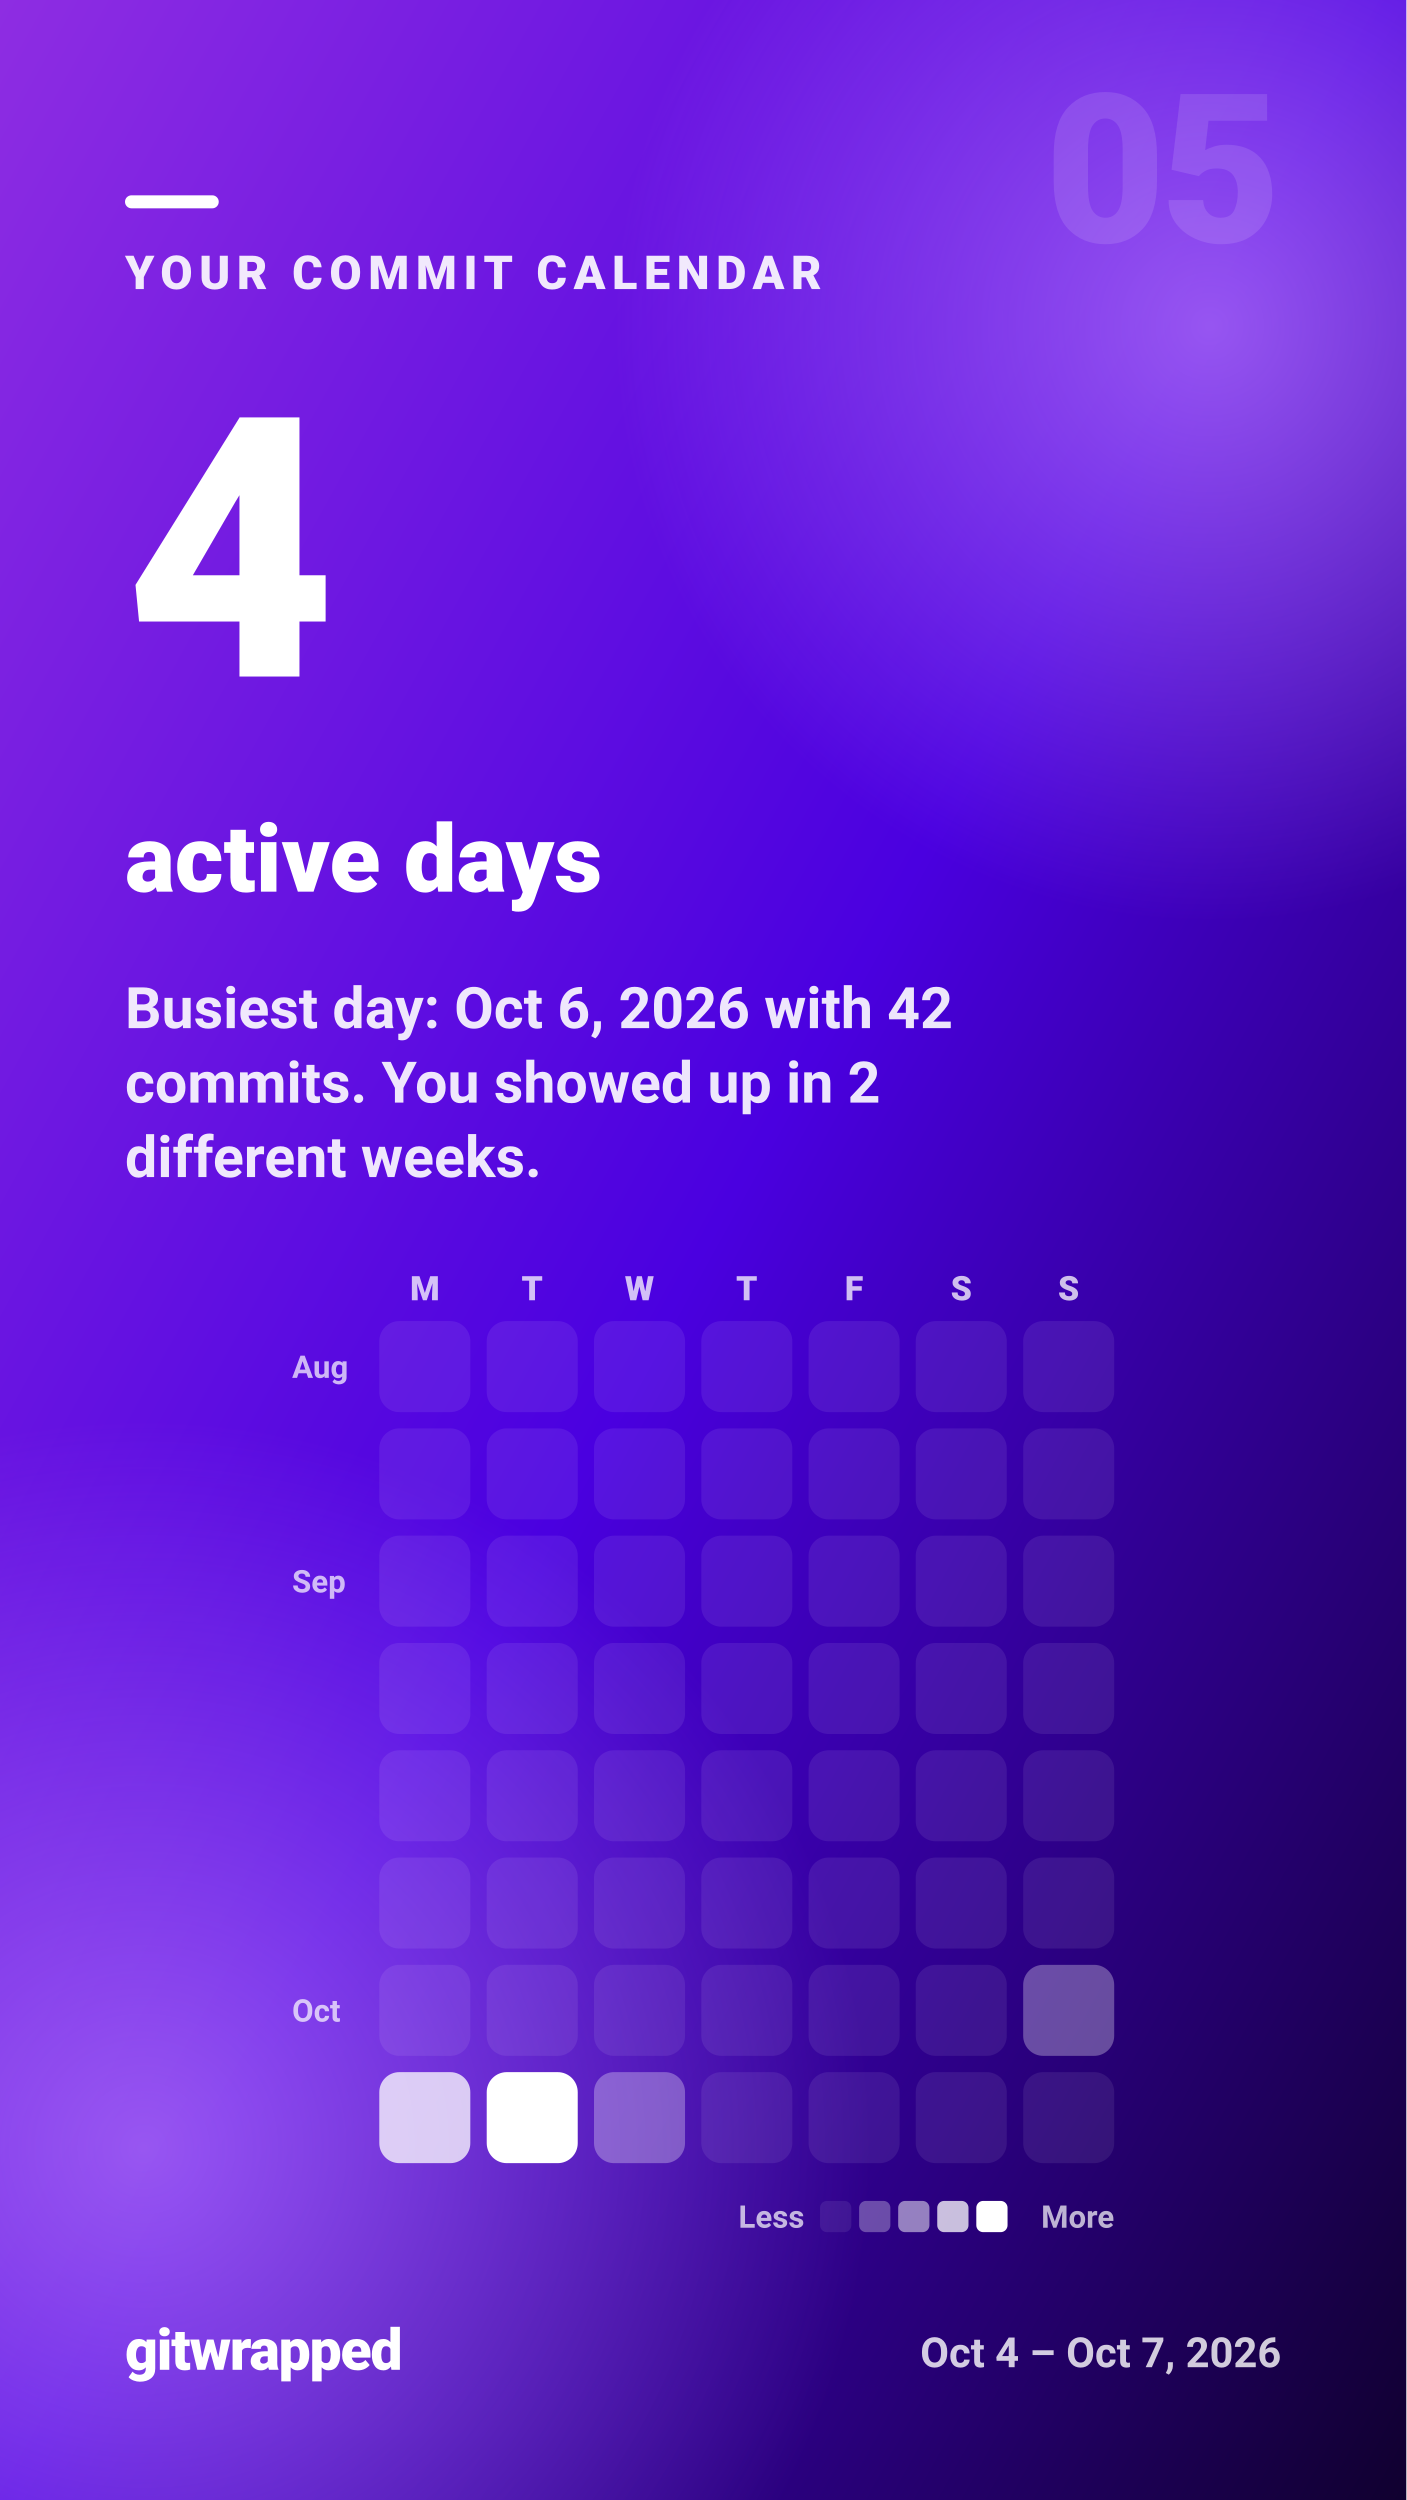
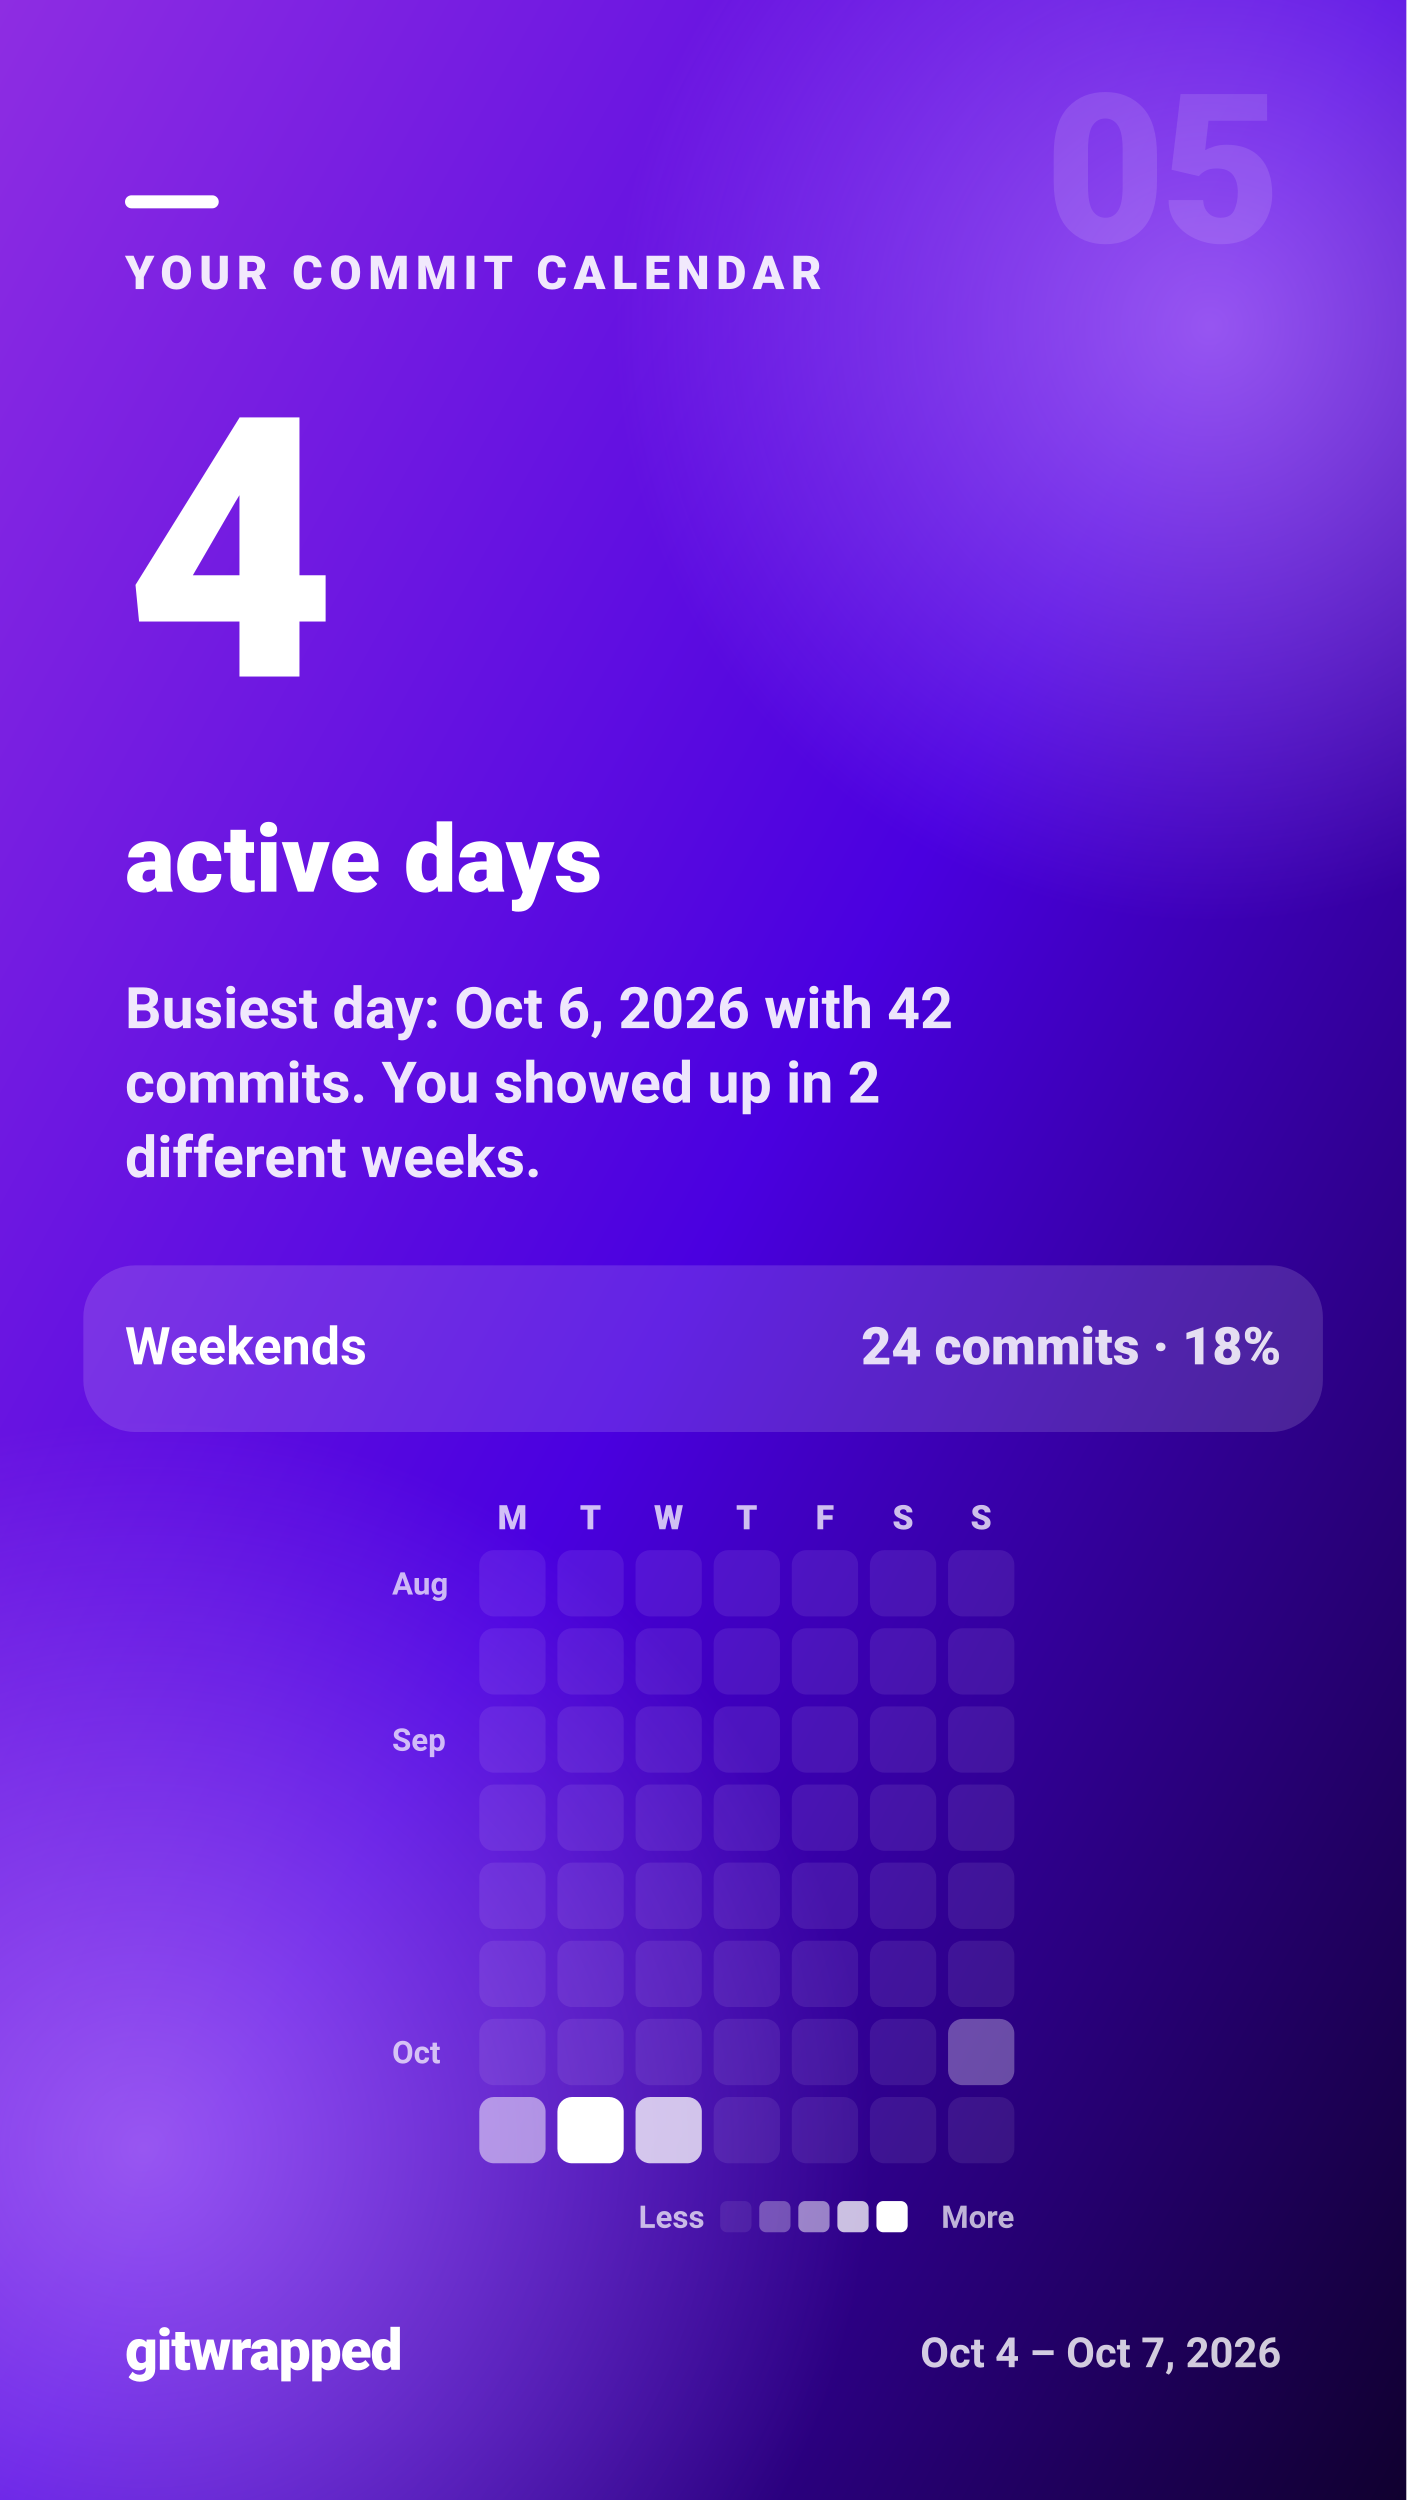
<svg xmlns="http://www.w3.org/2000/svg" width="1080" height="1920" viewBox="0 0 1080 1920" role="img" aria-label="YOUR COMMIT CALENDAR — 4 — active days">
  <defs>
    <linearGradient id="gw-activity-bg" x1="0" y1="0" x2="1" y2="1">
      <stop offset="0.00" stop-color="#8e2de2" />
      <stop offset="0.50" stop-color="#4a00e0" />
      <stop offset="1.00" stop-color="#10002f" />
    </linearGradient>
    <radialGradient id="gw-activity-glow">
      <stop offset="0" stop-color="#d59bff" stop-opacity="0.55" />
      <stop offset="1" stop-color="#d59bff" stop-opacity="0" />
    </radialGradient>
  </defs>
  <rect width="1080" height="1920" fill="url(#gw-activity-bg)" />
  <circle cx="930" cy="250" r="460" fill="url(#gw-activity-glow)" />
  <circle cx="110" cy="1650" r="560" fill="url(#gw-activity-glow)" />
  <g fill="#ffffff" font-family="system-ui, -apple-system, 'Segoe UI', Roboto, Helvetica, Arial, sans-serif">
    <text x="984" y="186" font-size="160" font-weight="900" fill-opacity="0.12" text-anchor="end" letter-spacing="-4">05</text>
    <rect x="96" y="150" width="72" height="10" rx="5" fill="#ffffff" />
    <text x="96" y="222" font-size="36" font-weight="800" fill-opacity="0.9" letter-spacing="5">YOUR COMMIT CALENDAR</text>
    <text x="96" y="519.6" font-size="280" font-weight="900" letter-spacing="-5.6">4</text>
    <text x="96" y="684.8" font-size="72" font-weight="800">active days</text>
    <text x="96" y="789.6" font-size="44" font-weight="600" fill-opacity="0.9">Busiest day: Oct 6, 2026 with 42</text>
    <text x="96" y="846.8" font-size="44" font-weight="600" fill-opacity="0.9">commits. You showed up in 2</text>
    <text x="96" y="904" font-size="44" font-weight="600" fill-opacity="0.9">different weeks.</text>
-     <text x="326.3" y="998.6" font-size="26" font-weight="800" fill-opacity="0.75" text-anchor="middle">M</text>
-     <text x="408.7" y="998.6" font-size="26" font-weight="800" fill-opacity="0.75" text-anchor="middle">T</text>
-     <text x="491.1" y="998.6" font-size="26" font-weight="800" fill-opacity="0.75" text-anchor="middle">W</text>
-     <text x="573.5" y="998.6" font-size="26" font-weight="800" fill-opacity="0.75" text-anchor="middle">T</text>
-     <text x="655.9" y="998.6" font-size="26" font-weight="800" fill-opacity="0.75" text-anchor="middle">F</text>
-     <text x="738.3" y="998.6" font-size="26" font-weight="800" fill-opacity="0.75" text-anchor="middle">S</text>
-     <text x="820.7" y="998.6" font-size="26" font-weight="800" fill-opacity="0.75" text-anchor="middle">S</text>
-     <text x="224.3" y="1058.2" font-size="24" font-weight="700" fill-opacity="0.7">Aug</text>
-     <text x="224.3" y="1223" font-size="24" font-weight="700" fill-opacity="0.7">Sep</text>
-     <text x="224.3" y="1552.6" font-size="24" font-weight="700" fill-opacity="0.7">Oct</text>
-     <rect x="291.3" y="1014.6" width="69.9" height="69.9" rx="15.4" fill-opacity="0.08" />
-     <rect x="373.8" y="1014.6" width="69.9" height="69.9" rx="15.4" fill-opacity="0.08" />
-     <rect x="456.2" y="1014.6" width="69.9" height="69.9" rx="15.4" fill-opacity="0.08" />
-     <rect x="538.6" y="1014.6" width="69.9" height="69.9" rx="15.4" fill-opacity="0.08" />
-     <rect x="621" y="1014.6" width="69.9" height="69.9" rx="15.4" fill-opacity="0.08" />
-     <rect x="703.3" y="1014.6" width="69.9" height="69.9" rx="15.4" fill-opacity="0.08" />
-     <rect x="785.8" y="1014.6" width="69.9" height="69.9" rx="15.4" fill-opacity="0.08" />
-     <rect x="291.3" y="1097" width="69.9" height="69.9" rx="15.4" fill-opacity="0.08" />
-     <rect x="373.8" y="1097" width="69.9" height="69.9" rx="15.4" fill-opacity="0.08" />
-     <rect x="456.2" y="1097" width="69.9" height="69.9" rx="15.4" fill-opacity="0.08" />
-     <rect x="538.6" y="1097" width="69.9" height="69.9" rx="15.4" fill-opacity="0.08" />
-     <rect x="621" y="1097" width="69.9" height="69.9" rx="15.4" fill-opacity="0.08" />
-     <rect x="703.3" y="1097" width="69.9" height="69.9" rx="15.4" fill-opacity="0.08" />
-     <rect x="785.8" y="1097" width="69.9" height="69.9" rx="15.4" fill-opacity="0.08" />
-     <rect x="291.3" y="1179.4" width="69.9" height="69.9" rx="15.4" fill-opacity="0.08" />
-     <rect x="373.8" y="1179.4" width="69.9" height="69.9" rx="15.4" fill-opacity="0.08" />
-     <rect x="456.2" y="1179.4" width="69.9" height="69.9" rx="15.4" fill-opacity="0.08" />
-     <rect x="538.6" y="1179.4" width="69.9" height="69.9" rx="15.4" fill-opacity="0.08" />
-     <rect x="621" y="1179.4" width="69.9" height="69.9" rx="15.4" fill-opacity="0.08" />
-     <rect x="703.3" y="1179.4" width="69.9" height="69.9" rx="15.4" fill-opacity="0.08" />
-     <rect x="785.8" y="1179.4" width="69.9" height="69.9" rx="15.4" fill-opacity="0.08" />
-     <rect x="291.3" y="1261.8" width="69.9" height="69.9" rx="15.4" fill-opacity="0.08" />
-     <rect x="373.8" y="1261.8" width="69.9" height="69.9" rx="15.4" fill-opacity="0.08" />
-     <rect x="456.2" y="1261.8" width="69.9" height="69.9" rx="15.4" fill-opacity="0.08" />
-     <rect x="538.6" y="1261.8" width="69.9" height="69.9" rx="15.4" fill-opacity="0.08" />
-     <rect x="621" y="1261.8" width="69.9" height="69.9" rx="15.4" fill-opacity="0.08" />
-     <rect x="703.3" y="1261.8" width="69.9" height="69.9" rx="15.4" fill-opacity="0.08" />
-     <rect x="785.8" y="1261.8" width="69.9" height="69.9" rx="15.4" fill-opacity="0.08" />
-     <rect x="291.3" y="1344.2" width="69.9" height="69.9" rx="15.4" fill-opacity="0.08" />
-     <rect x="373.8" y="1344.2" width="69.9" height="69.9" rx="15.4" fill-opacity="0.08" />
-     <rect x="456.2" y="1344.2" width="69.9" height="69.9" rx="15.4" fill-opacity="0.08" />
-     <rect x="538.6" y="1344.2" width="69.9" height="69.9" rx="15.4" fill-opacity="0.08" />
-     <rect x="621" y="1344.2" width="69.9" height="69.9" rx="15.4" fill-opacity="0.08" />
-     <rect x="703.3" y="1344.2" width="69.9" height="69.9" rx="15.4" fill-opacity="0.08" />
-     <rect x="785.8" y="1344.2" width="69.9" height="69.9" rx="15.4" fill-opacity="0.08" />
-     <rect x="291.3" y="1426.6" width="69.9" height="69.9" rx="15.4" fill-opacity="0.08" />
-     <rect x="373.8" y="1426.6" width="69.9" height="69.9" rx="15.4" fill-opacity="0.08" />
-     <rect x="456.2" y="1426.6" width="69.9" height="69.9" rx="15.4" fill-opacity="0.08" />
-     <rect x="538.6" y="1426.6" width="69.9" height="69.9" rx="15.4" fill-opacity="0.08" />
-     <rect x="621" y="1426.6" width="69.9" height="69.9" rx="15.4" fill-opacity="0.08" />
-     <rect x="703.3" y="1426.6" width="69.9" height="69.9" rx="15.4" fill-opacity="0.08" />
-     <rect x="785.8" y="1426.6" width="69.9" height="69.9" rx="15.4" fill-opacity="0.08" />
-     <rect x="291.3" y="1509" width="69.9" height="69.9" rx="15.4" fill-opacity="0.08" />
-     <rect x="373.8" y="1509" width="69.9" height="69.9" rx="15.4" fill-opacity="0.08" />
-     <rect x="456.2" y="1509" width="69.9" height="69.9" rx="15.4" fill-opacity="0.08" />
-     <rect x="538.6" y="1509" width="69.9" height="69.9" rx="15.4" fill-opacity="0.08" />
-     <rect x="621" y="1509" width="69.9" height="69.9" rx="15.4" fill-opacity="0.08" />
-     <rect x="703.3" y="1509" width="69.9" height="69.9" rx="15.4" fill-opacity="0.08" />
-     <rect x="785.8" y="1509" width="69.9" height="69.9" rx="15.4" fill-opacity="0.3" />
-     <rect x="291.3" y="1591.4" width="69.9" height="69.9" rx="15.4" fill-opacity="0.75" />
-     <rect x="373.8" y="1591.4" width="69.9" height="69.9" rx="15.4" fill-opacity="1" />
-     <rect x="456.2" y="1591.4" width="69.9" height="69.9" rx="15.4" fill-opacity="0.3" />
-     <rect x="538.6" y="1591.4" width="69.9" height="69.9" rx="15.4" fill-opacity="0.08" />
-     <rect x="621" y="1591.4" width="69.9" height="69.9" rx="15.4" fill-opacity="0.08" />
-     <rect x="703.3" y="1591.4" width="69.9" height="69.9" rx="15.4" fill-opacity="0.08" />
-     <rect x="785.8" y="1591.4" width="69.9" height="69.9" rx="15.4" fill-opacity="0.08" />
-     <text x="617.8" y="1710.9" font-size="24" font-weight="700" fill-opacity="0.7" text-anchor="end">Less</text>
-     <rect x="629.8" y="1690.3" width="24" height="24" rx="5.3" fill-opacity="0.08" />
-     <rect x="659.8" y="1690.3" width="24" height="24" rx="5.3" fill-opacity="0.3" />
-     <rect x="689.8" y="1690.3" width="24" height="24" rx="5.3" fill-opacity="0.5" />
-     <rect x="719.8" y="1690.3" width="24" height="24" rx="5.3" fill-opacity="0.75" />
-     <rect x="749.8" y="1690.3" width="24" height="24" rx="5.3" fill-opacity="1" />
-     <text x="855.7" y="1710.9" font-size="24" font-weight="700" fill-opacity="0.7" text-anchor="end">More</text>
+     <rect x="64" y="971.8" width="952" height="128" rx="40" fill="#ffffff" fill-opacity="0.14" />
+     <text x="96" y="1047.8" font-size="40" font-weight="700">Weekends</text>
+     <text x="984" y="1047.8" font-size="40" font-weight="800" fill-opacity="0.85" text-anchor="end">24 commits · 18%</text>
+     <text x="393.5" y="1174.5" font-size="26" font-weight="800" fill-opacity="0.75" text-anchor="middle">M</text>
+     <text x="453.5" y="1174.5" font-size="26" font-weight="800" fill-opacity="0.75" text-anchor="middle">T</text>
+     <text x="513.5" y="1174.5" font-size="26" font-weight="800" fill-opacity="0.75" text-anchor="middle">W</text>
+     <text x="573.5" y="1174.5" font-size="26" font-weight="800" fill-opacity="0.75" text-anchor="middle">T</text>
+     <text x="633.5" y="1174.5" font-size="26" font-weight="800" fill-opacity="0.75" text-anchor="middle">F</text>
+     <text x="693.5" y="1174.5" font-size="26" font-weight="800" fill-opacity="0.75" text-anchor="middle">S</text>
+     <text x="753.5" y="1174.5" font-size="26" font-weight="800" fill-opacity="0.75" text-anchor="middle">S</text>
+     <text x="301.1" y="1224.6" font-size="24" font-weight="700" fill-opacity="0.7">Aug</text>
+     <text x="301.1" y="1344.6" font-size="24" font-weight="700" fill-opacity="0.7">Sep</text>
+     <text x="301.1" y="1584.6" font-size="24" font-weight="700" fill-opacity="0.7">Oct</text>
+     <rect x="368.1" y="1190.5" width="50.9" height="50.9" rx="11.2" fill-opacity="0.08" />
+     <rect x="428.1" y="1190.5" width="50.9" height="50.9" rx="11.2" fill-opacity="0.08" />
+     <rect x="488.1" y="1190.5" width="50.9" height="50.9" rx="11.2" fill-opacity="0.08" />
+     <rect x="548.1" y="1190.5" width="50.9" height="50.9" rx="11.2" fill-opacity="0.08" />
+     <rect x="608.1" y="1190.5" width="50.9" height="50.9" rx="11.2" fill-opacity="0.08" />
+     <rect x="668.1" y="1190.5" width="50.9" height="50.9" rx="11.2" fill-opacity="0.08" />
+     <rect x="728.1" y="1190.5" width="50.9" height="50.9" rx="11.2" fill-opacity="0.08" />
+     <rect x="368.1" y="1250.5" width="50.9" height="50.9" rx="11.2" fill-opacity="0.08" />
+     <rect x="428.1" y="1250.5" width="50.9" height="50.9" rx="11.2" fill-opacity="0.08" />
+     <rect x="488.1" y="1250.5" width="50.9" height="50.9" rx="11.2" fill-opacity="0.08" />
+     <rect x="548.1" y="1250.5" width="50.9" height="50.9" rx="11.2" fill-opacity="0.08" />
+     <rect x="608.1" y="1250.5" width="50.9" height="50.9" rx="11.2" fill-opacity="0.08" />
+     <rect x="668.1" y="1250.5" width="50.9" height="50.9" rx="11.2" fill-opacity="0.08" />
+     <rect x="728.1" y="1250.5" width="50.9" height="50.9" rx="11.2" fill-opacity="0.08" />
+     <rect x="368.1" y="1310.5" width="50.9" height="50.9" rx="11.2" fill-opacity="0.08" />
+     <rect x="428.1" y="1310.5" width="50.9" height="50.9" rx="11.2" fill-opacity="0.08" />
+     <rect x="488.1" y="1310.5" width="50.9" height="50.9" rx="11.2" fill-opacity="0.08" />
+     <rect x="548.1" y="1310.5" width="50.9" height="50.9" rx="11.2" fill-opacity="0.08" />
+     <rect x="608.1" y="1310.5" width="50.9" height="50.9" rx="11.2" fill-opacity="0.08" />
+     <rect x="668.1" y="1310.5" width="50.9" height="50.9" rx="11.2" fill-opacity="0.08" />
+     <rect x="728.1" y="1310.5" width="50.9" height="50.9" rx="11.2" fill-opacity="0.08" />
+     <rect x="368.1" y="1370.5" width="50.9" height="50.9" rx="11.2" fill-opacity="0.08" />
+     <rect x="428.1" y="1370.5" width="50.9" height="50.9" rx="11.2" fill-opacity="0.08" />
+     <rect x="488.1" y="1370.5" width="50.9" height="50.9" rx="11.2" fill-opacity="0.08" />
+     <rect x="548.1" y="1370.5" width="50.9" height="50.9" rx="11.2" fill-opacity="0.08" />
+     <rect x="608.1" y="1370.5" width="50.9" height="50.9" rx="11.2" fill-opacity="0.08" />
+     <rect x="668.1" y="1370.5" width="50.9" height="50.9" rx="11.2" fill-opacity="0.08" />
+     <rect x="728.1" y="1370.5" width="50.9" height="50.9" rx="11.2" fill-opacity="0.08" />
+     <rect x="368.1" y="1430.5" width="50.9" height="50.9" rx="11.2" fill-opacity="0.08" />
+     <rect x="428.1" y="1430.5" width="50.9" height="50.9" rx="11.2" fill-opacity="0.08" />
+     <rect x="488.1" y="1430.5" width="50.9" height="50.9" rx="11.2" fill-opacity="0.08" />
+     <rect x="548.1" y="1430.5" width="50.9" height="50.9" rx="11.2" fill-opacity="0.08" />
+     <rect x="608.1" y="1430.5" width="50.9" height="50.9" rx="11.2" fill-opacity="0.08" />
+     <rect x="668.1" y="1430.5" width="50.9" height="50.9" rx="11.2" fill-opacity="0.08" />
+     <rect x="728.1" y="1430.5" width="50.9" height="50.9" rx="11.2" fill-opacity="0.08" />
+     <rect x="368.1" y="1490.5" width="50.9" height="50.9" rx="11.2" fill-opacity="0.08" />
+     <rect x="428.1" y="1490.5" width="50.9" height="50.9" rx="11.2" fill-opacity="0.08" />
+     <rect x="488.1" y="1490.5" width="50.9" height="50.9" rx="11.2" fill-opacity="0.08" />
+     <rect x="548.1" y="1490.5" width="50.9" height="50.9" rx="11.2" fill-opacity="0.08" />
+     <rect x="608.1" y="1490.5" width="50.9" height="50.9" rx="11.2" fill-opacity="0.08" />
+     <rect x="668.1" y="1490.5" width="50.9" height="50.9" rx="11.2" fill-opacity="0.08" />
+     <rect x="728.1" y="1490.5" width="50.9" height="50.9" rx="11.2" fill-opacity="0.08" />
+     <rect x="368.1" y="1550.5" width="50.9" height="50.9" rx="11.2" fill-opacity="0.08" />
+     <rect x="428.1" y="1550.5" width="50.9" height="50.9" rx="11.2" fill-opacity="0.08" />
+     <rect x="488.1" y="1550.5" width="50.9" height="50.9" rx="11.2" fill-opacity="0.08" />
+     <rect x="548.1" y="1550.5" width="50.9" height="50.9" rx="11.2" fill-opacity="0.08" />
+     <rect x="608.1" y="1550.5" width="50.9" height="50.9" rx="11.2" fill-opacity="0.08" />
+     <rect x="668.1" y="1550.5" width="50.9" height="50.9" rx="11.2" fill-opacity="0.08" />
+     <rect x="728.1" y="1550.5" width="50.9" height="50.9" rx="11.2" fill-opacity="0.3" />
+     <rect x="368.1" y="1610.5" width="50.9" height="50.9" rx="11.2" fill-opacity="0.5" />
+     <rect x="428.1" y="1610.5" width="50.9" height="50.9" rx="11.2" fill-opacity="1" />
+     <rect x="488.1" y="1610.5" width="50.9" height="50.9" rx="11.2" fill-opacity="0.75" />
+     <rect x="548.1" y="1610.5" width="50.9" height="50.9" rx="11.2" fill-opacity="0.08" />
+     <rect x="608.1" y="1610.5" width="50.9" height="50.9" rx="11.2" fill-opacity="0.08" />
+     <rect x="668.1" y="1610.5" width="50.9" height="50.9" rx="11.2" fill-opacity="0.08" />
+     <rect x="728.1" y="1610.5" width="50.9" height="50.9" rx="11.2" fill-opacity="0.08" />
+     <text x="541.1" y="1711" font-size="24" font-weight="700" fill-opacity="0.7" text-anchor="end">Less</text>
+     <rect x="553.1" y="1690.4" width="24" height="24" rx="5.3" fill-opacity="0.08" />
+     <rect x="583.1" y="1690.4" width="24" height="24" rx="5.3" fill-opacity="0.3" />
+     <rect x="613.1" y="1690.4" width="24" height="24" rx="5.3" fill-opacity="0.5" />
+     <rect x="643.1" y="1690.4" width="24" height="24" rx="5.3" fill-opacity="0.75" />
+     <rect x="673.1" y="1690.4" width="24" height="24" rx="5.3" fill-opacity="1" />
+     <text x="779" y="1711" font-size="24" font-weight="700" fill-opacity="0.7" text-anchor="end">More</text>
    <text x="96" y="1820" font-size="44" font-weight="900" letter-spacing="-1">gitwrapped</text>
    <text x="984" y="1818" font-size="32" font-weight="600" fill-opacity="0.8" text-anchor="end">Oct 4 – Oct 7, 2026</text>
  </g>
</svg>
